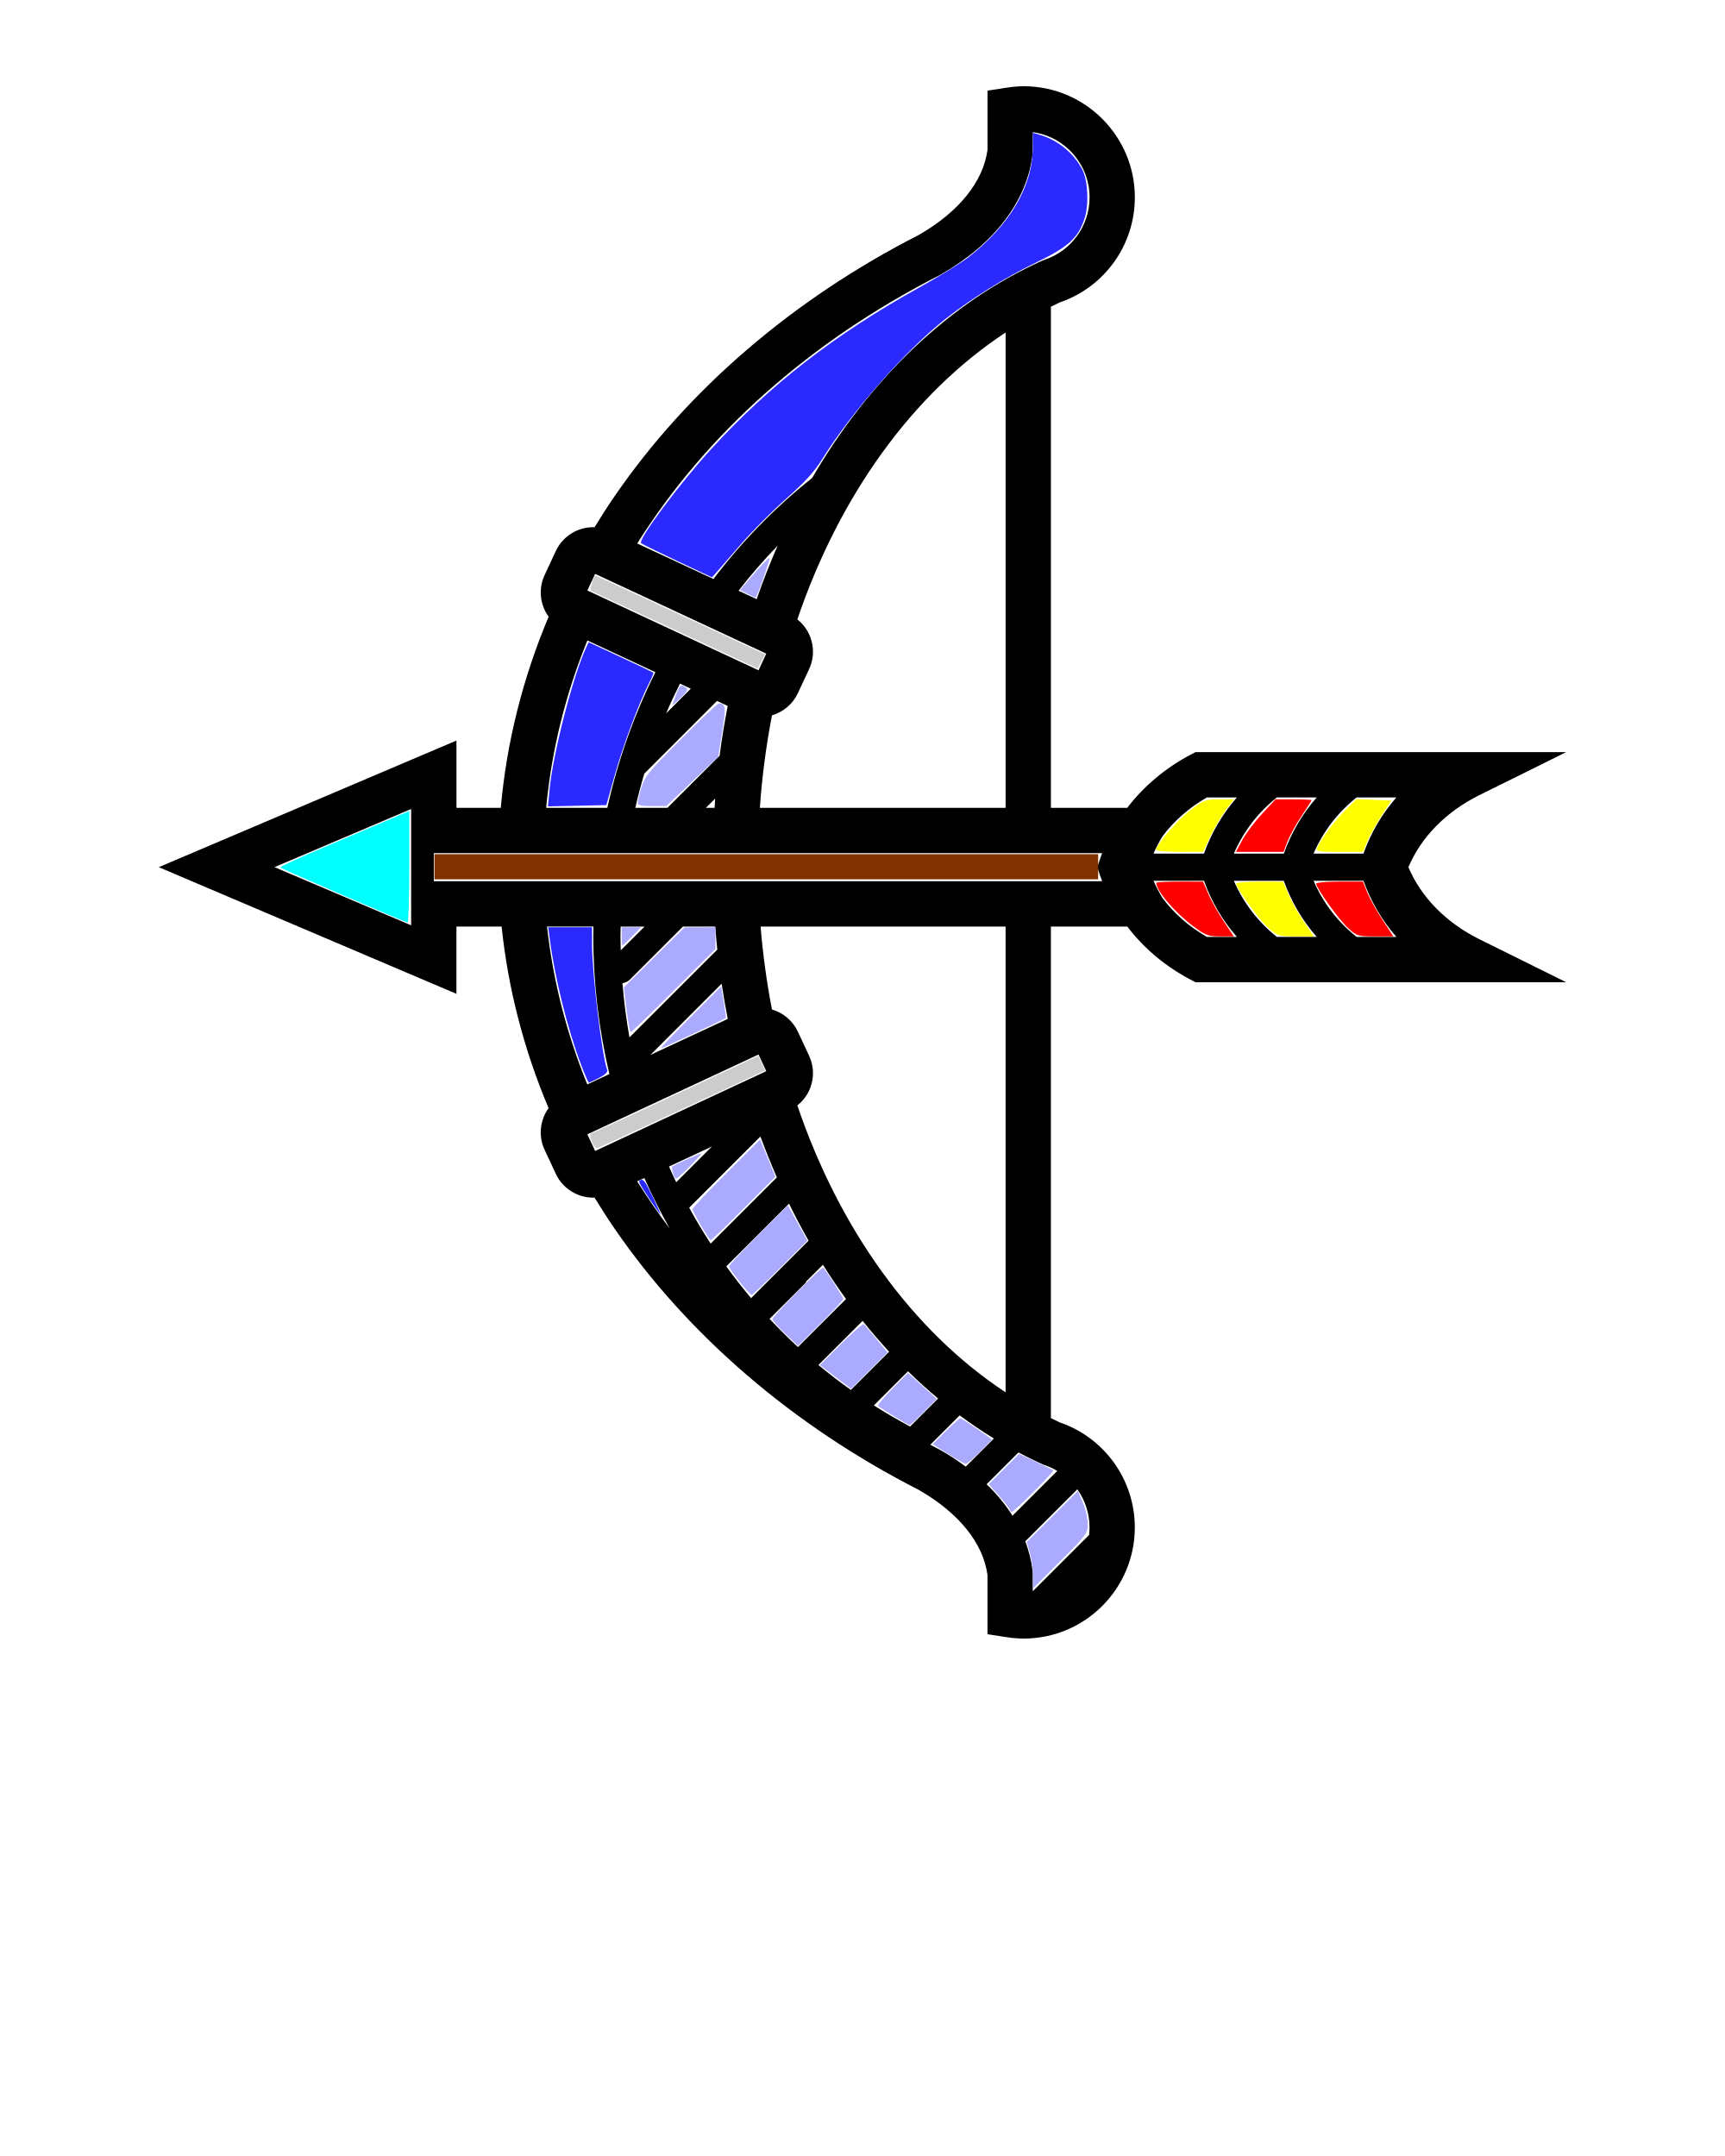
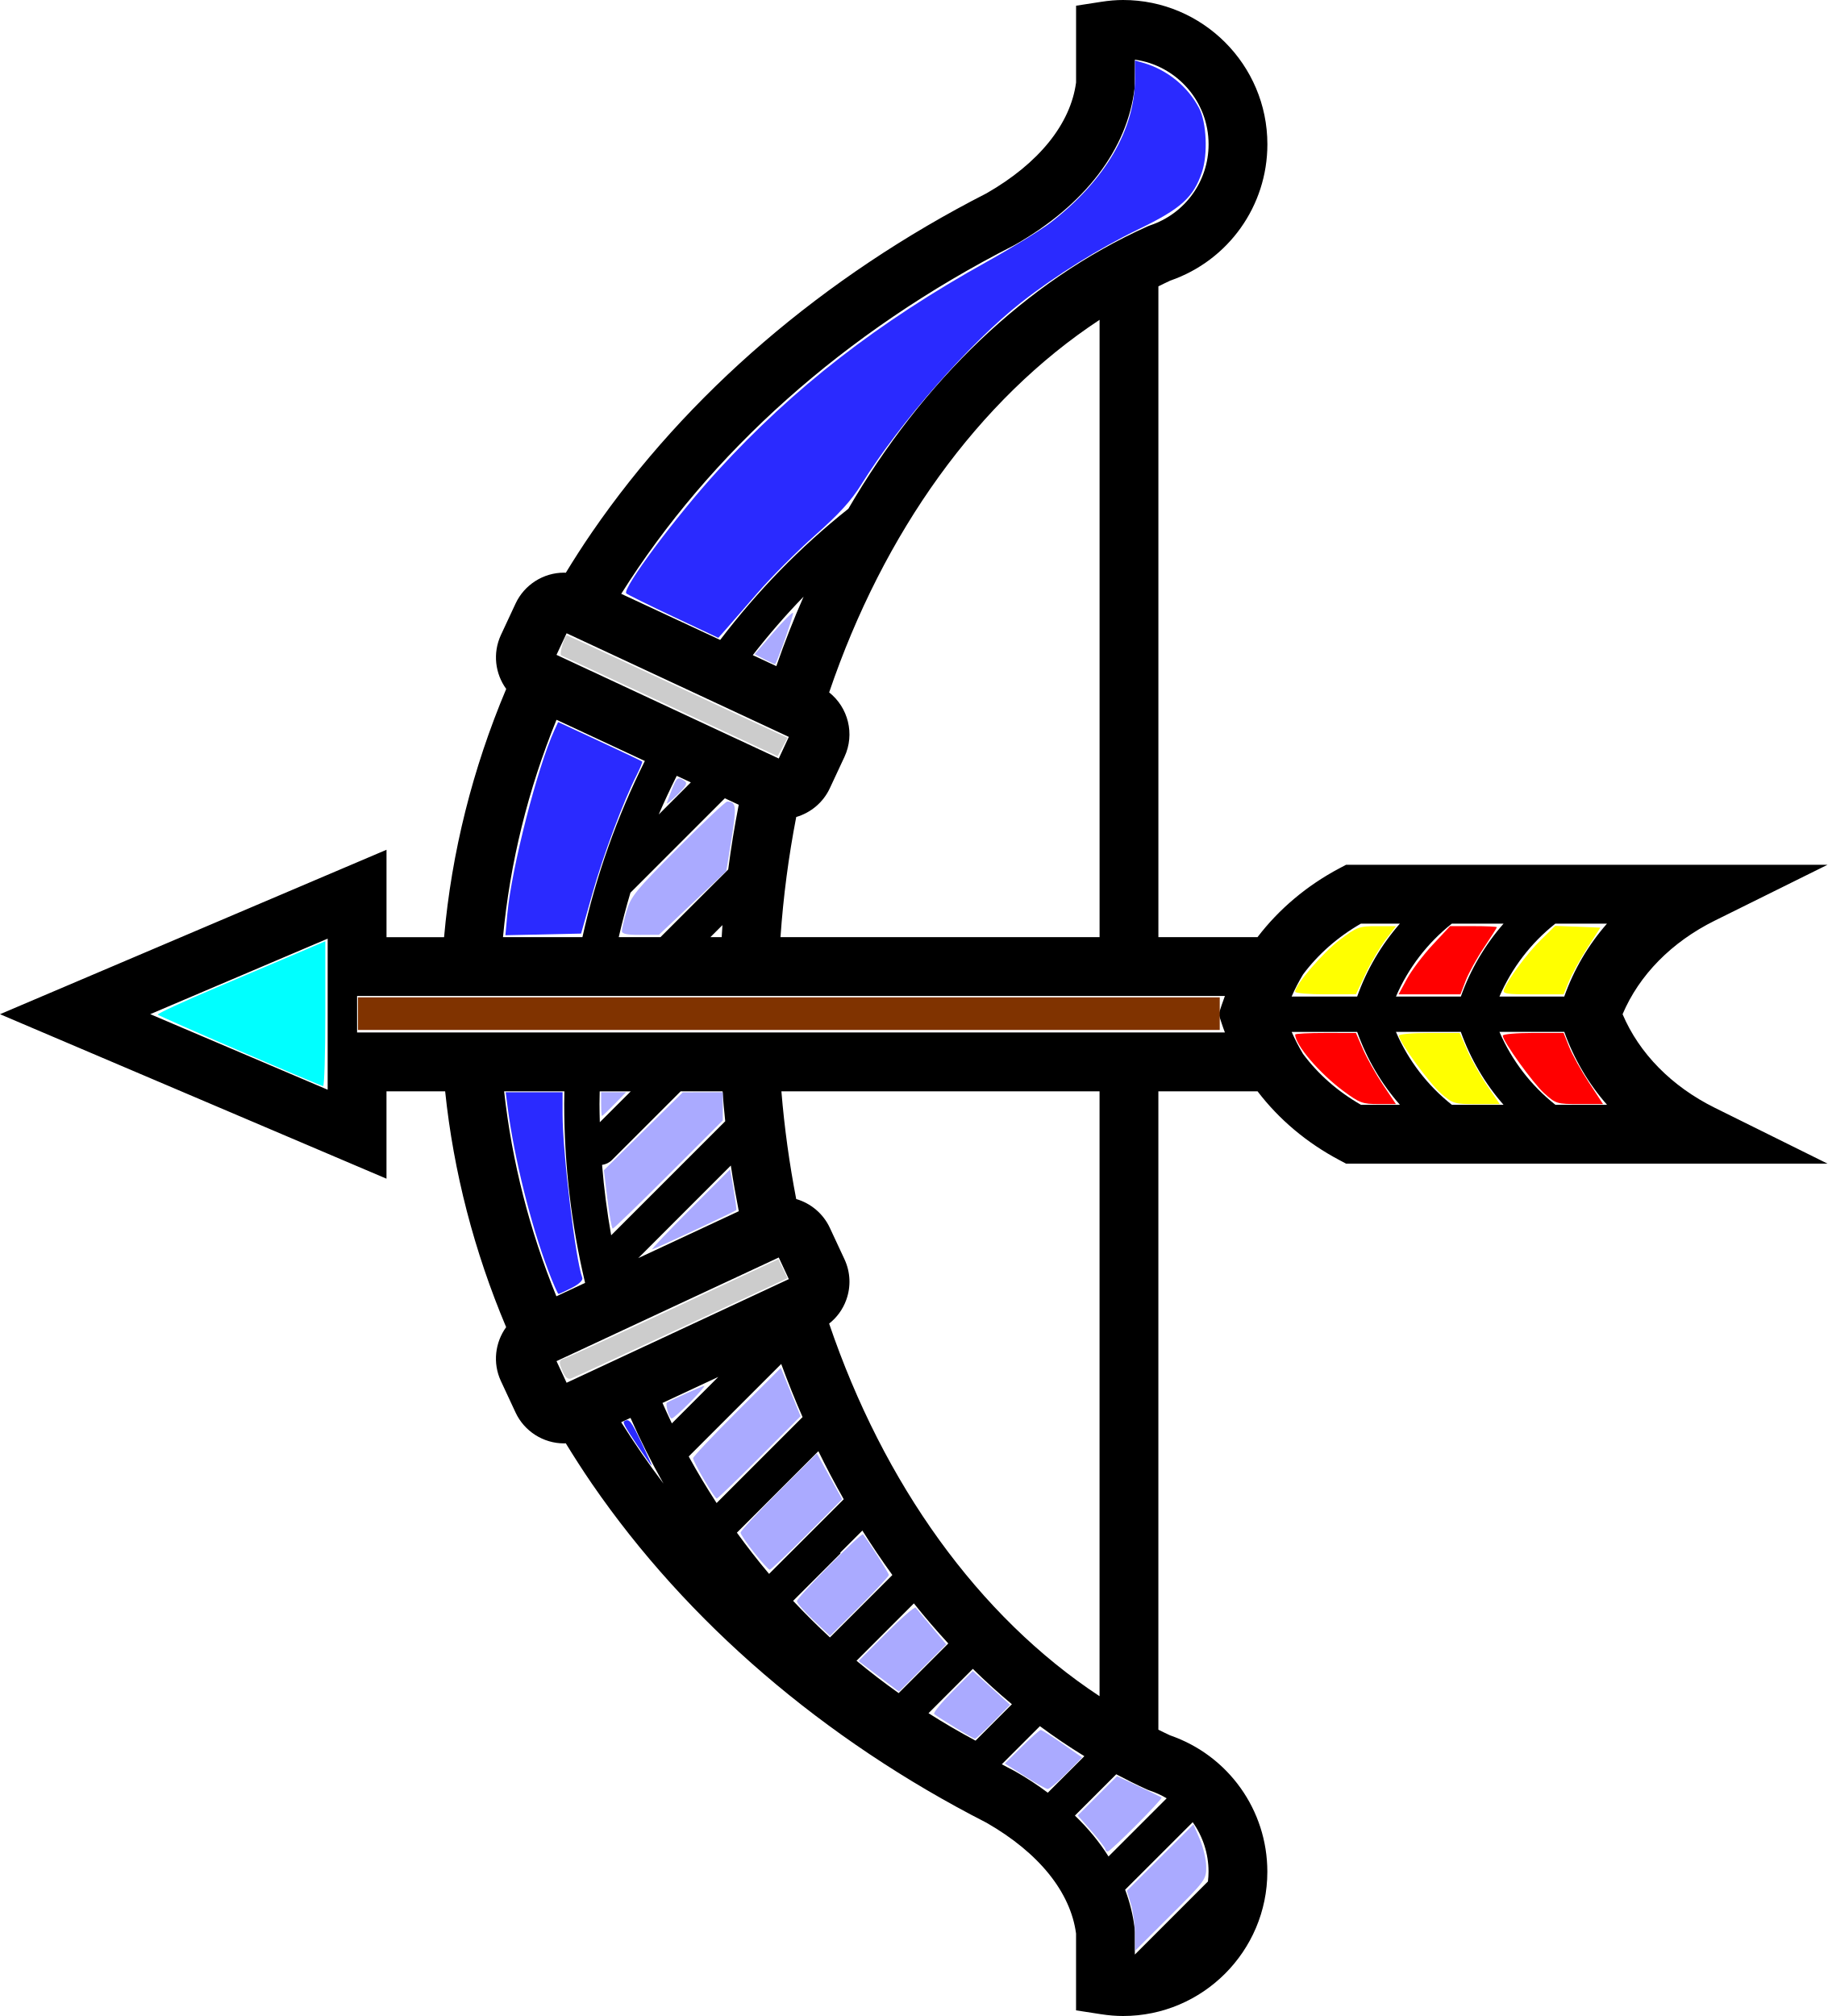
- <svg xmlns="http://www.w3.org/2000/svg" version="1.1" x="0px" y="0px" viewBox="0 0 100 125" enable-background="new 0 0 100 100" xml:space="preserve" id="svg8">
+ <svg xmlns="http://www.w3.org/2000/svg" version="1.1" x="0px" y="0px" viewBox="0 0 81.589 90" enable-background="new 0 0 100 100" xml:space="preserve" id="svg8" width="81.589" height="90">
  <defs id="defs12" />
-   <path fill="#000000" d="M81.646,50.277c0.742-1.75,2.188-3.224,4.121-4.18l5.026-2.49H69.3l-0.288,0.152  c-1.469,0.777-2.711,1.83-3.664,3.077h-4.426V17.783c0.176-0.085,0.35-0.174,0.528-0.255c2.598-0.897,4.338-3.334,4.338-6.086  C65.788,7.89,62.898,5,59.346,5c-0.308,0-0.63,0.027-0.988,0.083l-1.111,0.172v3.427c-0.247,1.855-1.662,3.609-3.995,4.946  c-7.278,3.717-13.372,8.953-17.625,15.144c-0.406,0.591-0.791,1.191-1.161,1.797c-0.026,0-0.053-0.004-0.08-0.004  c-0.923,0-1.771,0.541-2.162,1.377l-0.654,1.403c-0.378,0.813-0.258,1.732,0.235,2.411c-1.501,3.563-2.438,7.291-2.774,11.082h-2.57  v-3.902L9.205,50.277L26.46,57.62v-3.901h2.619c0.375,3.6,1.294,7.141,2.723,10.529c-0.491,0.68-0.611,1.598-0.233,2.408  l0.654,1.404c0.39,0.836,1.239,1.377,2.163,1.377c0.026,0,0.052-0.004,0.078-0.004c0.371,0.604,0.756,1.205,1.162,1.797  c4.253,6.189,10.347,11.426,17.625,15.144c2.333,1.338,3.748,3.091,3.995,4.946v3.428l1.113,0.172c0.354,0.055,0.68,0.08,0.986,0.08  c3.553,0,6.441-2.891,6.441-6.441c0-2.752-1.74-5.188-4.338-6.086c-0.18-0.082-0.354-0.17-0.527-0.254v-28.5h4.428  c0.95,1.247,2.192,2.299,3.664,3.076l0.286,0.152h21.495l-5.027-2.49C83.836,53.501,82.389,52.027,81.646,50.277z M54.473,15.953  l0.053-0.029c3.121-1.781,5.018-4.27,5.336-7.009l0.011-1.252c1.854,0.257,3.29,1.854,3.29,3.78c0,1.643-1.049,3.097-2.609,3.617  l-0.121,0.048c-5.443,2.447-10.034,6.909-13.353,12.605c-2.158,1.713-4.071,3.687-5.722,5.855L36.94,31.51  C40.889,25.224,46.865,19.832,54.473,15.953z M46.252,40.191l0.655-1.403c0.475-1.021,0.163-2.208-0.684-2.877  c2.424-7.138,6.655-13.066,12.073-16.633v27.559H44.05c0.127-1.827,0.365-3.619,0.703-5.364  C45.404,41.283,45.958,40.822,46.252,40.191z M43.865,34.738l-1.052-0.49c0.708-0.91,1.463-1.783,2.269-2.612  C44.638,32.642,44.233,33.679,43.865,34.738z M34.501,33.271l9.922,4.626l-0.45,0.965l-9.923-4.627L34.501,33.271z M38.692,46.837  h-1.863c0.154-0.668,0.327-1.33,0.522-1.984l4.215-4.215l0.62,0.289c-0.185,0.951-0.343,1.913-0.47,2.888L38.692,46.837z   M41.459,46.299c-0.014,0.179-0.022,0.358-0.034,0.538h-0.504L41.459,46.299z M38.615,41.361c0.25-0.584,0.52-1.159,0.803-1.726  l0.629,0.293L38.615,41.361z M34.05,37.133l3.944,1.839c-1.238,2.483-2.18,5.123-2.786,7.865h-3.547  C31.975,43.489,32.787,40.235,34.05,37.133z M23.834,53.648l-7.921-3.373l7.921-3.371V53.648z M35.327,62.271l-1.282,0.599  c-1.194-2.931-1.984-5.999-2.333-9.151h2.69c-0.003,0.188-0.008,0.377-0.008,0.565C34.395,57.02,34.718,59.695,35.327,62.271z   M35.984,55.1c-0.007-0.271-0.014-0.543-0.014-0.814c0-0.188,0.005-0.379,0.009-0.564h1.386L35.984,55.1z M39.594,53.719h1.869  c0.034,0.447,0.073,0.893,0.12,1.336l-5.092,5.092c-0.184-1.035-0.32-2.082-0.406-3.143c0.162-0.023,0.318-0.095,0.442-0.22  L39.594,53.719z M41.833,57.033c0.103,0.688,0.225,1.365,0.356,2.039L37.7,61.166L41.833,57.033z M44.091,53.719h14.204v27.004  c-5.418-3.566-9.647-9.496-12.073-16.634c0.345-0.271,0.609-0.631,0.763-1.054c0.218-0.598,0.189-1.246-0.08-1.823l-0.654-1.403  c-0.294-0.629-0.848-1.092-1.499-1.281C44.449,56.959,44.225,55.354,44.091,53.719z M34.501,66.73l-0.45-0.965l9.922-4.627  l0.45,0.965L34.501,66.73z M36.938,68.492l0.416-0.193c0.445,1.004,0.935,1.982,1.474,2.934  C38.153,70.34,37.524,69.425,36.938,68.492z M38.782,67.632l2.492-1.163L39.2,68.544C39.056,68.243,38.917,67.938,38.782,67.632z   M39.953,70.02l4.13-4.129c0.296,0.805,0.614,1.596,0.953,2.371L41.198,72.1C40.758,71.423,40.341,70.73,39.953,70.02z   M42.104,73.422l3.638-3.637c0.358,0.732,0.735,1.447,1.132,2.146l-3.333,3.332C43.039,74.668,42.561,74.053,42.104,73.422z   M44.614,76.466l2.11-2.11v-0.047l0.982-0.981c0.428,0.683,0.875,1.344,1.339,1.985L46.258,78.1  C45.689,77.574,45.142,77.029,44.614,76.466z M47.445,79.141l2.561-2.561c0.494,0.62,1.008,1.215,1.536,1.789l-2.216,2.216  C48.68,80.126,48.051,79.645,47.445,79.141z M52.759,82.707l-0.006-0.003c-0.718-0.382-1.415-0.791-2.094-1.222l1.979-1.979  c0.563,0.554,1.146,1.08,1.744,1.579L52.759,82.707z M54.525,84.077l-0.053-0.029c-0.185-0.093-0.361-0.19-0.541-0.286l1.701-1.701  c0.646,0.479,1.309,0.926,1.985,1.34l-1.632,1.631C55.535,84.695,55.049,84.375,54.525,84.077z M62.454,86.348  c0.448,0.629,0.707,1.396,0.707,2.211c0,0.146-0.011,0.291-0.027,0.435l-3.263,3.263v-1.02l-0.01-0.15  c-0.068-0.587-0.213-1.163-0.424-1.725L62.454,86.348z M61.292,85.281l-2.597,2.597c-0.404-0.642-0.905-1.252-1.5-1.825l1.845-1.844  c0.458,0.241,0.919,0.473,1.39,0.686l0.123,0.047C60.814,85.029,61.061,85.145,61.292,85.281z M25.147,51.091v-1.628h38.744  c-0.05,0.134-0.099,0.269-0.144,0.406l-0.134,0.408l0.134,0.409c0.044,0.137,0.094,0.271,0.144,0.405H25.147z M74.023,46.234h2.309  c-0.827,0.945-1.477,2.045-1.907,3.255h-0.479h-2.418C72.082,48.205,72.939,47.092,74.023,46.234z M67.378,48.505  c0.672-0.902,1.548-1.676,2.585-2.271h1.74c-0.827,0.945-1.477,2.045-1.907,3.255h-0.438H66.87  C67.018,49.148,67.189,48.821,67.378,48.505z M69.964,54.32c-1.038-0.594-1.914-1.368-2.585-2.271  c-0.188-0.314-0.359-0.645-0.507-0.982h2.487h0.438c0.432,1.209,1.08,2.311,1.907,3.254H69.964z M74.023,54.32  c-1.084-0.857-1.941-1.971-2.496-3.254h2.418h0.479c0.432,1.209,1.08,2.311,1.907,3.254H74.023z M78.645,54.32  c-1.084-0.857-1.941-1.969-2.496-3.254h2.895c0.432,1.209,1.08,2.311,1.907,3.254H78.645z M79.042,49.489h-2.894  c0.555-1.285,1.412-2.397,2.496-3.255h2.305C80.121,47.179,79.471,48.279,79.042,49.489z" id="path2" />
-   <path style="fill:#ff0000;fill-opacity:1;stroke:none;stroke-width:0.132;stroke-opacity:1" d="m 69.195,53.717 c -1.074,-0.794 -2.166,-2.07 -2.166,-2.532 0,-0.04 0.611,-0.072 1.357,-0.071 l 1.357,0.002 0.314,0.725 c 0.173,0.399 0.574,1.113 0.892,1.587 l 0.578,0.861 h -0.778 c -0.71,0 -0.846,-0.05 -1.554,-0.573 z" id="path812" />
-   <path style="fill:#ff0000;fill-opacity:1;stroke:none;stroke-width:0.132;stroke-opacity:1" d="m 72.019,48.701 c 0.205,-0.379 0.722,-1.065 1.149,-1.523 l 0.777,-0.833 h 1.044 c 0.574,0 1.044,0.022 1.044,0.049 0,0.027 -0.261,0.438 -0.58,0.913 -0.319,0.475 -0.684,1.139 -0.812,1.474 l -0.233,0.61 h -1.381 -1.381 z" id="path814" />
-   <path style="fill:#ff0000;fill-opacity:1;stroke:none;stroke-width:0.132;stroke-opacity:1" d="M 78.15,53.81 C 77.638,53.347 76.298,51.483 76.298,51.234 c 0,-0.067 0.611,-0.121 1.357,-0.121 l 1.357,4.97e-4 0.251,0.628 c 0.138,0.346 0.534,1.06 0.881,1.588 l 0.63,0.96 h -1.046 c -1.016,0 -1.061,-0.014 -1.578,-0.481 z" id="path816" />
-   <path style="fill:#ffff00;fill-opacity:1;stroke:none;stroke-width:0.132;stroke-opacity:1" d="m 73.547,53.822 c -0.514,-0.44 -1.884,-2.322 -1.884,-2.588 0,-0.067 0.611,-0.12 1.357,-0.119 l 1.357,0.002 0.328,0.759 c 0.18,0.418 0.582,1.132 0.893,1.587 l 0.565,0.828 h -1.035 c -0.993,0 -1.057,-0.019 -1.582,-0.468 z" id="path818" />
-   <path style="fill:#ffff00;fill-opacity:1;stroke:none;stroke-width:0.132;stroke-opacity:1" d="m 67.029,49.273 c 0,-0.305 1.241,-1.75 1.98,-2.306 0.784,-0.589 0.87,-0.621 1.673,-0.621 h 0.847 l -0.465,0.609 c -0.256,0.335 -0.658,1.019 -0.893,1.52 l -0.428,0.911 -1.357,0.003 c -0.746,0.001 -1.357,-0.05 -1.357,-0.115 z" id="path820" />
-   <path style="fill:#ffff00;fill-opacity:1;stroke:none;stroke-width:0.132;stroke-opacity:1" d="m 76.35,49.182 c 0.179,-0.466 1.031,-1.616 1.64,-2.213 l 0.647,-0.635 1.009,0.039 1.009,0.039 -0.578,0.897 c -0.318,0.494 -0.687,1.164 -0.821,1.489 l -0.243,0.592 -1.371,4.97e-4 c -1.195,4.32e-4 -1.361,-0.026 -1.291,-0.209 z" id="path822" />
-   <path style="fill:#00ffff;fill-opacity:1;stroke:none;stroke-width:0.132;stroke-opacity:1" d="m 19.925,51.923 c -1.983,-0.855 -3.637,-1.587 -3.677,-1.626 -0.039,-0.039 1.136,-0.582 2.612,-1.206 1.476,-0.624 3.175,-1.346 3.776,-1.604 l 1.092,-0.469 v 3.239 c 0,1.782 -0.045,3.235 -0.099,3.23 -0.055,-0.005 -1.722,-0.708 -3.704,-1.564 z" id="path824" />
-   <path style="fill:#803300;fill-opacity:1;stroke:none;stroke-width:0.132;stroke-opacity:1" d="m 25.185,50.252 v -0.728 h 19.238 19.238 v 0.728 0.728 H 44.423 25.185 Z" id="path826" />
-   <path style="fill:#cccccc;fill-opacity:1;stroke:none;stroke-width:0.132;stroke-opacity:1" d="m 39.155,36.537 c -2.622,-1.225 -4.823,-2.249 -4.892,-2.276 -0.104,-0.041 0.142,-0.893 0.258,-0.893 0.019,0 1.963,0.902 4.321,2.003 2.357,1.102 4.564,2.13 4.904,2.284 l 0.618,0.281 -0.221,0.413 -0.221,0.413 z" id="path828" />
-   <path style="fill:#cccccc;fill-opacity:1;stroke:none;stroke-width:0.132;stroke-opacity:1" d="m 34.346,66.273 c -0.209,-0.458 -0.198,-0.552 0.076,-0.632 0.127,-0.037 2.325,-1.049 4.884,-2.247 l 4.652,-2.179 0.202,0.423 0.202,0.423 -4.722,2.199 c -2.597,1.21 -4.815,2.234 -4.93,2.277 -0.139,0.052 -0.26,-0.035 -0.364,-0.264 z" id="path830" />
-   <path style="fill:#2a2aff;fill-opacity:1;stroke:none;stroke-width:0.132;stroke-opacity:1" d="m 39.264,32.528 c -1.105,-0.521 -2.05,-0.988 -2.099,-1.037 -0.196,-0.2 2.216,-3.436 4.078,-5.471 3.407,-3.723 7.137,-6.619 12.03,-9.34 1.151,-0.64 2.438,-1.432 2.859,-1.759 2.422,-1.882 3.743,-4.141 3.745,-6.403 l 7.39e-4,-0.818 0.368,0.106 c 1.069,0.307 1.995,1.059 2.497,2.028 0.33,0.637 0.392,2.044 0.127,2.843 -0.376,1.132 -0.941,1.643 -2.821,2.55 -1.779,0.859 -3.705,2.059 -5.254,3.275 -2.286,1.795 -5.406,5.346 -7.129,8.115 -0.46,0.739 -0.993,1.325 -2.08,2.286 -0.804,0.711 -1.962,1.872 -2.574,2.581 -0.612,0.709 -1.253,1.447 -1.425,1.64 l -0.312,0.351 z" id="path832" />
-   <path style="fill:#2a2aff;fill-opacity:1;stroke:none;stroke-width:0.132;stroke-opacity:1" d="m 31.857,45.787 c 0.189,-2.042 1.35,-6.565 2.105,-8.201 l 0.162,-0.351 1.854,0.861 c 1.02,0.473 1.873,0.879 1.896,0.901 0.023,0.022 -0.088,0.295 -0.246,0.607 -0.589,1.155 -1.484,3.551 -1.975,5.286 l -0.505,1.788 -1.69,0.037 -1.69,0.037 z" id="path834" />
-   <path style="fill:#2a2aff;fill-opacity:1;stroke:none;stroke-width:0.132;stroke-opacity:1" d="M 33.686,61.731 C 32.913,59.707 32.169,56.724 31.872,54.456 l -0.091,-0.695 h 1.27 1.27 l 1.11e-4,0.96 c 1.98e-4,1.728 0.579,6.533 0.881,7.322 0.041,0.108 -0.14,0.281 -0.468,0.449 -0.294,0.15 -0.562,0.273 -0.595,0.273 -0.033,0 -0.238,-0.465 -0.455,-1.034 z" id="path836" />
-   <path style="fill:#2a2aff;fill-opacity:1;stroke:none;stroke-width:0.066;stroke-opacity:1" d="m 37.627,69.478 c -0.507,-0.757 -0.629,-0.98 -0.557,-1.026 0.218,-0.138 0.299,-0.04 0.771,0.945 0.264,0.551 0.47,1.012 0.457,1.025 -0.013,0.013 -0.315,-0.412 -0.672,-0.944 z" id="path838" />
-   <path style="fill:#aaaaff;fill-opacity:1;stroke:none;stroke-width:0.132;stroke-opacity:1" d="m 59.878,91.352 c 0,-0.406 -0.082,-1.01 -0.181,-1.341 l -0.181,-0.603 1.485,-1.481 1.485,-1.481 0.286,0.664 c 0.157,0.365 0.286,0.922 0.286,1.237 0,0.556 -0.047,0.621 -1.589,2.158 l -1.589,1.585 z" id="path840" />
-   <path style="fill:#aaaaff;fill-opacity:1;stroke:none;stroke-width:0.132;stroke-opacity:1" d="m 58.554,87.557 c 0,-0.056 -0.277,-0.419 -0.616,-0.806 l -0.616,-0.704 0.877,-0.877 0.877,-0.877 0.964,0.455 c 0.53,0.25 0.991,0.473 1.024,0.495 0.078,0.053 -2.275,2.416 -2.407,2.416 -0.056,0 -0.102,-0.046 -0.102,-0.102 z" id="path842" />
-   <path style="fill:#aaaaff;fill-opacity:1;stroke:none;stroke-width:0.132;stroke-opacity:1" d="m 54.953,84.292 -0.887,-0.562 0.758,-0.75 c 0.417,-0.413 0.798,-0.75 0.847,-0.75 0.049,0 0.484,0.276 0.967,0.614 l 0.878,0.614 -0.702,0.71 c -0.386,0.391 -0.763,0.705 -0.839,0.698 -0.075,-0.007 -0.536,-0.265 -1.023,-0.574 z" id="path844" />
-   <path style="fill:#aaaaff;fill-opacity:1;stroke:none;stroke-width:0.132;stroke-opacity:1" d="m 51.831,82.112 c -0.457,-0.278 -0.871,-0.546 -0.92,-0.595 -0.049,-0.049 0.319,-0.5 0.818,-1.003 l 0.907,-0.914 0.831,0.753 0.831,0.753 -0.749,0.761 c -0.412,0.419 -0.78,0.759 -0.819,0.757 -0.039,-0.003 -0.444,-0.232 -0.901,-0.511 z" id="path846" />
-   <path style="fill:#aaaaff;fill-opacity:1;stroke:none;stroke-width:0.132;stroke-opacity:1" d="m 48.436,79.836 -0.902,-0.683 1.235,-1.24 c 0.679,-0.682 1.271,-1.196 1.315,-1.143 0.044,0.054 0.37,0.444 0.723,0.867 l 0.643,0.77 -1.056,1.056 -1.056,1.056 z" id="path848" />
-   <path style="fill:#aaaaff;fill-opacity:1;stroke:none;stroke-width:0.132;stroke-opacity:1" d="m 45.523,77.33 c -0.407,-0.385 -0.74,-0.767 -0.74,-0.849 0,-0.167 2.878,-3.078 2.951,-2.984 0.279,0.36 1.154,1.736 1.154,1.815 0,0.057 -0.591,0.692 -1.312,1.411 L 46.263,78.03 Z" id="path850" />
-   <path style="fill:#aaaaff;fill-opacity:1;stroke:none;stroke-width:0.132;stroke-opacity:1" d="m 42.875,74.318 c -0.333,-0.419 -0.606,-0.822 -0.607,-0.896 -5.41e-4,-0.074 0.766,-0.9 1.703,-1.835 l 1.704,-1.701 0.564,1.021 0.564,1.021 -1.571,1.575 c -0.864,0.866 -1.612,1.575 -1.661,1.575 -0.05,0 -0.363,-0.343 -0.696,-0.761 z" id="path852" />
-   <path style="fill:#aaaaff;fill-opacity:1;stroke:none;stroke-width:0.132;stroke-opacity:1" d="m 40.639,71.062 c -0.27,-0.462 -0.491,-0.894 -0.491,-0.962 0,-0.067 0.881,-1.002 1.959,-2.078 l 1.959,-1.955 0.441,1.078 0.441,1.078 -1.835,1.839 c -1.009,1.011 -1.868,1.839 -1.909,1.839 -0.04,0 -0.295,-0.378 -0.565,-0.839 z" id="path854" />
-   <path style="fill:#aaaaff;fill-opacity:1;stroke:none;stroke-width:0.132;stroke-opacity:1" d="m 39.009,67.989 c -0.047,-0.185 -0.063,-0.35 -0.036,-0.366 0.237,-0.139 1.598,-0.753 1.67,-0.753 0.051,0 -0.232,0.328 -0.627,0.728 -0.396,0.401 -0.765,0.728 -0.821,0.728 -0.056,0 -0.139,-0.152 -0.186,-0.337 z" id="path856" />
-   <path style="fill:#aaaaff;fill-opacity:1;stroke:none;stroke-width:0.132;stroke-opacity:1" d="m 40.018,58.989 1.786,-1.79 0.151,0.896 c 0.083,0.493 0.14,0.909 0.126,0.924 -0.055,0.063 -3.683,1.759 -3.763,1.759 -0.047,0 0.718,-0.806 1.7,-1.79 z" id="path858" />
-   <path style="fill:#aaaaff;fill-opacity:1;stroke:none;stroke-width:0.132;stroke-opacity:1" d="m 36.324,58.547 -0.158,-1.305 1.76,-1.738 1.76,-1.738 0.894,-0.003 0.894,-0.003 v 0.63 0.63 l -2.418,2.415 c -1.33,1.328 -2.453,2.415 -2.495,2.415 -0.043,0 -0.149,-0.587 -0.236,-1.305 z" id="path860" />
-   <path style="fill:#aaaaff;fill-opacity:1;stroke:none;stroke-width:0.132;stroke-opacity:1" d="m 36.97,46.568 c 0,-0.096 0.094,-0.498 0.209,-0.894 0.19,-0.653 0.4,-0.911 2.283,-2.805 1.141,-1.147 2.134,-2.085 2.208,-2.084 0.404,0.006 0.428,0.21 0.196,1.649 l -0.234,1.452 -1.503,1.422 -1.503,1.422 -0.828,0.005 c -0.599,0.004 -0.828,-0.043 -0.828,-0.169 z" id="path862" />
-   <path style="fill:#aaaaff;fill-opacity:1;stroke:none;stroke-width:0.132;stroke-opacity:1" d="m 38.975,40.85 c 0.442,-1.202 0.445,-1.206 0.776,-0.995 0.164,0.105 0.111,0.213 -0.313,0.627 -0.281,0.275 -0.49,0.441 -0.463,0.368 z" id="path864" />
-   <path style="fill:#aaaaff;fill-opacity:1;stroke:none;stroke-width:0.132;stroke-opacity:1" d="m 43.344,34.438 -0.446,-0.231 0.824,-0.957 c 0.453,-0.526 0.853,-0.927 0.889,-0.891 0.05,0.05 -0.695,2.177 -0.801,2.29 -0.011,0.012 -0.221,-0.083 -0.466,-0.21 z" id="path866" />
-   <path style="fill:#aaaaff;fill-opacity:1;stroke:none;stroke-width:0.132;stroke-opacity:1" d="m 36.043,54.29 v -0.53 h 0.557 0.557 l -0.517,0.53 c -0.284,0.291 -0.535,0.53 -0.557,0.53 -0.022,0 -0.039,-0.238 -0.039,-0.53 z" id="path868" />
+   <path d="m 72.441,45.277 c 0.742,-1.75 2.188,-3.224 4.121,-4.18 l 5.026,-2.49 H 60.095 l -0.288,0.152 c -1.469,0.777 -2.711,1.83 -3.664,3.077 H 51.717 V 12.783 c 0.176,-0.085 0.35,-0.174 0.528,-0.255 2.598,-0.897 4.338,-3.334 4.338,-6.086 C 56.583,2.89 53.693,0 50.141,0 49.833,0 49.511,0.027 49.153,0.083 l -1.111,0.172 v 3.427 c -0.247,1.855 -1.662,3.609 -3.995,4.946 -7.278,3.717 -13.372,8.953 -17.625,15.144 -0.406,0.591 -0.791,1.191 -1.161,1.797 -0.026,0 -0.053,-0.004 -0.08,-0.004 -0.923,0 -1.771,0.541 -2.162,1.377 l -0.654,1.403 c -0.378,0.813 -0.258,1.732 0.235,2.411 -1.501,3.563 -2.438,7.291 -2.774,11.082 h -2.57 V 37.936 L 0,45.277 17.255,52.62 v -3.901 h 2.619 c 0.375,3.6 1.294,7.141 2.723,10.529 -0.491,0.68 -0.611,1.598 -0.233,2.408 l 0.654,1.404 c 0.39,0.836 1.239,1.377 2.163,1.377 0.026,0 0.052,-0.004 0.078,-0.004 0.371,0.604 0.756,1.205 1.162,1.797 4.253,6.189 10.347,11.426 17.625,15.144 2.333,1.338 3.748,3.091 3.995,4.946 v 3.428 l 1.113,0.172 c 0.354,0.055 0.68,0.08 0.986,0.08 3.553,0 6.441,-2.891 6.441,-6.441 0,-2.752 -1.74,-5.188 -4.338,-6.086 -0.18,-0.082 -0.354,-0.17 -0.527,-0.254 v -28.5 h 4.428 c 0.95,1.247 2.192,2.299 3.664,3.076 l 0.286,0.152 h 21.495 l -5.027,-2.49 c -1.931,-0.956 -3.378,-2.43 -4.121,-4.18 z M 45.268,10.953 45.321,10.924 c 3.121,-1.781 5.018,-4.27 5.336,-7.009 l 0.011,-1.252 c 1.854,0.257 3.29,1.854 3.29,3.78 0,1.643 -1.049,3.097 -2.609,3.617 l -0.121,0.048 c -5.443,2.447 -10.034,6.909 -13.353,12.605 -2.158,1.713 -4.071,3.687 -5.722,5.855 L 27.735,26.51 C 31.684,20.224 37.66,14.832 45.268,10.953 Z m -8.221,24.238 0.655,-1.403 c 0.475,-1.021 0.163,-2.208 -0.684,-2.877 2.424,-7.138 6.655,-13.066 12.073,-16.633 V 41.837 H 34.845 c 0.127,-1.827 0.365,-3.619 0.703,-5.364 0.651,-0.19 1.205,-0.651 1.499,-1.282 z m -2.387,-5.453 -1.052,-0.49 c 0.708,-0.91 1.463,-1.783 2.269,-2.612 -0.444,1.006 -0.849,2.043 -1.217,3.102 z m -9.364,-1.467 9.922,4.626 -0.45,0.965 -9.923,-4.627 z m 4.191,13.566 h -1.863 c 0.154,-0.668 0.327,-1.33 0.522,-1.984 l 4.215,-4.215 0.62,0.289 c -0.185,0.951 -0.343,1.913 -0.47,2.888 z m 2.767,-0.538 c -0.014,0.179 -0.022,0.358 -0.034,0.538 H 31.716 Z M 29.41,36.361 c 0.25,-0.584 0.52,-1.159 0.803,-1.726 l 0.629,0.293 z m -4.565,-4.228 3.944,1.839 c -1.238,2.483 -2.18,5.123 -2.786,7.865 h -3.547 c 0.314,-3.348 1.126,-6.602 2.389,-9.704 z M 14.629,48.648 6.708,45.275 14.629,41.904 Z m 11.493,8.623 -1.282,0.599 c -1.194,-2.931 -1.984,-5.999 -2.333,-9.151 h 2.69 c -0.003,0.188 -0.008,0.377 -0.008,0.565 0.001,2.736 0.324,5.411 0.933,7.987 z M 26.779,50.1 c -0.007,-0.271 -0.014,-0.543 -0.014,-0.814 0,-0.188 0.005,-0.379 0.009,-0.564 h 1.386 z m 3.61,-1.381 h 1.869 c 0.034,0.447 0.073,0.893 0.12,1.336 l -5.092,5.092 c -0.184,-1.035 -0.32,-2.082 -0.406,-3.143 0.162,-0.023 0.318,-0.095 0.442,-0.22 z m 2.239,3.314 c 0.103,0.688 0.225,1.365 0.356,2.039 l -4.489,2.094 z m 2.258,-3.314 H 49.09 v 27.004 c -5.418,-3.566 -9.647,-9.496 -12.073,-16.634 0.345,-0.271 0.609,-0.631 0.763,-1.054 0.218,-0.598 0.189,-1.246 -0.08,-1.823 L 37.046,54.809 C 36.752,54.18 36.198,53.717 35.547,53.528 35.244,51.959 35.02,50.354 34.886,48.719 Z m -9.59,13.011 -0.45,-0.965 9.922,-4.627 0.45,0.965 z m 2.437,1.762 0.416,-0.193 c 0.445,1.004 0.935,1.982 1.474,2.934 -0.675,-0.893 -1.304,-1.808 -1.89,-2.741 z m 1.844,-0.86 2.492,-1.163 -2.074,2.075 c -0.144,-0.301 -0.283,-0.606 -0.418,-0.912 z m 1.171,2.388 4.13,-4.129 c 0.296,0.805 0.614,1.596 0.953,2.371 L 31.993,67.1 c -0.44,-0.677 -0.857,-1.37 -1.245,-2.08 z m 2.151,3.402 3.638,-3.637 c 0.358,0.732 0.735,1.447 1.132,2.146 l -3.333,3.332 c -0.502,-0.595 -0.98,-1.21 -1.437,-1.841 z m 2.51,3.044 2.11,-2.11 v -0.047 l 0.982,-0.981 c 0.428,0.683 0.875,1.344 1.339,1.985 L 37.053,73.1 c -0.569,-0.526 -1.116,-1.071 -1.644,-1.634 z m 2.831,2.675 2.561,-2.561 c 0.494,0.62 1.008,1.215 1.536,1.789 l -2.216,2.216 c -0.646,-0.459 -1.275,-0.94 -1.881,-1.444 z m 5.314,3.566 -0.006,-0.003 C 42.83,77.322 42.133,76.913 41.454,76.482 l 1.979,-1.979 c 0.563,0.554 1.146,1.08 1.744,1.579 z m 1.766,1.37 -0.053,-0.029 c -0.185,-0.093 -0.361,-0.19 -0.541,-0.286 l 1.701,-1.701 c 0.646,0.479 1.309,0.926 1.985,1.34 l -1.632,1.631 c -0.45,-0.337 -0.936,-0.657 -1.46,-0.955 z m 7.929,2.271 c 0.448,0.629 0.707,1.396 0.707,2.211 0,0.146 -0.011,0.291 -0.027,0.435 l -3.263,3.263 v -1.02 l -0.01,-0.15 C 50.588,85.5 50.443,84.924 50.232,84.362 Z m -1.162,-1.067 -2.597,2.597 c -0.404,-0.642 -0.905,-1.252 -1.5,-1.825 l 1.845,-1.844 c 0.458,0.241 0.919,0.473 1.39,0.686 l 0.123,0.047 c 0.261,0.087 0.508,0.203 0.739,0.339 z M 15.942,46.091 v -1.628 h 38.744 c -0.05,0.134 -0.099,0.269 -0.144,0.406 l -0.134,0.408 0.134,0.409 c 0.044,0.137 0.094,0.271 0.144,0.405 z m 48.876,-4.857 h 2.309 C 66.3,42.179 65.65,43.279 65.22,44.489 h -0.479 -2.418 c 0.554,-1.284 1.411,-2.397 2.495,-3.255 z m -6.645,2.271 c 0.672,-0.902 1.548,-1.676 2.585,-2.271 h 1.74 c -0.827,0.945 -1.477,2.045 -1.907,3.255 h -0.438 -2.488 c 0.148,-0.341 0.319,-0.668 0.508,-0.984 z m 2.586,5.815 c -1.038,-0.594 -1.914,-1.368 -2.585,-2.271 -0.188,-0.314 -0.359,-0.645 -0.507,-0.982 h 2.487 0.438 c 0.432,1.209 1.08,2.311 1.907,3.254 h -1.74 z m 4.059,0 c -1.084,-0.857 -1.941,-1.971 -2.496,-3.254 h 2.418 0.479 c 0.432,1.209 1.08,2.311 1.907,3.254 z m 4.622,0 c -1.084,-0.857 -1.941,-1.969 -2.496,-3.254 h 2.895 c 0.432,1.209 1.08,2.311 1.907,3.254 z m 0.397,-4.831 h -2.894 c 0.555,-1.285 1.412,-2.397 2.496,-3.255 h 2.305 c -0.828,0.945 -1.478,2.045 -1.907,3.255 z" id="path2" style="fill:#000000" />
+   <path style="fill:#ff0000;fill-opacity:1;stroke:none;stroke-width:0.132;stroke-opacity:1" d="m 59.99,48.717 c -1.074,-0.794 -2.166,-2.07 -2.166,-2.532 0,-0.04 0.611,-0.072 1.357,-0.071 l 1.357,0.002 0.314,0.725 c 0.173,0.399 0.574,1.113 0.892,1.587 l 0.578,0.861 h -0.778 c -0.71,0 -0.846,-0.05 -1.554,-0.573 z" id="path812" />
+   <path style="fill:#ff0000;fill-opacity:1;stroke:none;stroke-width:0.132;stroke-opacity:1" d="m 62.814,43.701 c 0.205,-0.379 0.722,-1.065 1.149,-1.523 l 0.777,-0.833 h 1.044 c 0.574,0 1.044,0.022 1.044,0.049 0,0.027 -0.261,0.438 -0.58,0.913 -0.319,0.475 -0.684,1.139 -0.812,1.474 l -0.233,0.61 h -1.381 -1.381 z" id="path814" />
+   <path style="fill:#ff0000;fill-opacity:1;stroke:none;stroke-width:0.132;stroke-opacity:1" d="M 68.945,48.81 C 68.433,48.347 67.093,46.483 67.093,46.234 c 0,-0.067 0.611,-0.121 1.357,-0.121 l 1.357,4.97e-4 0.251,0.628 c 0.138,0.346 0.534,1.06 0.881,1.588 l 0.63,0.96 h -1.046 c -1.016,0 -1.061,-0.014 -1.578,-0.481 z" id="path816" />
+   <path style="fill:#ffff00;fill-opacity:1;stroke:none;stroke-width:0.132;stroke-opacity:1" d="m 64.342,48.822 c -0.514,-0.44 -1.884,-2.322 -1.884,-2.588 0,-0.067 0.611,-0.12 1.357,-0.119 l 1.357,0.002 0.328,0.759 c 0.18,0.418 0.582,1.132 0.893,1.587 l 0.565,0.828 h -1.035 c -0.993,0 -1.057,-0.019 -1.582,-0.468 z" id="path818" />
+   <path style="fill:#ffff00;fill-opacity:1;stroke:none;stroke-width:0.132;stroke-opacity:1" d="m 57.824,44.273 c 0,-0.305 1.241,-1.75 1.98,-2.306 0.784,-0.589 0.87,-0.621 1.673,-0.621 h 0.847 l -0.465,0.609 c -0.256,0.335 -0.658,1.019 -0.893,1.52 l -0.428,0.911 -1.357,0.003 c -0.746,0.001 -1.357,-0.05 -1.357,-0.115 z" id="path820" />
+   <path style="fill:#ffff00;fill-opacity:1;stroke:none;stroke-width:0.132;stroke-opacity:1" d="m 67.145,44.182 c 0.179,-0.466 1.031,-1.616 1.64,-2.213 l 0.647,-0.635 1.009,0.039 1.009,0.039 -0.578,0.897 c -0.318,0.494 -0.687,1.164 -0.821,1.489 l -0.243,0.592 -1.371,4.97e-4 c -1.195,4.32e-4 -1.361,-0.026 -1.291,-0.209 z" id="path822" />
+   <path style="fill:#00ffff;fill-opacity:1;stroke:none;stroke-width:0.132;stroke-opacity:1" d="M 10.72,46.923 C 8.738,46.068 7.083,45.336 7.044,45.297 c -0.039,-0.039 1.136,-0.582 2.612,-1.206 1.476,-0.624 3.175,-1.346 3.776,-1.604 l 1.092,-0.469 v 3.239 c 0,1.782 -0.045,3.235 -0.099,3.23 -0.055,-0.005 -1.722,-0.708 -3.704,-1.564 z" id="path824" />
+   <path style="fill:#803300;fill-opacity:1;stroke:none;stroke-width:0.132;stroke-opacity:1" d="m 15.98,45.252 v -0.728 h 19.238 19.238 v 0.728 0.728 H 35.218 15.98 Z" id="path826" />
+   <path style="fill:#cccccc;fill-opacity:1;stroke:none;stroke-width:0.132;stroke-opacity:1" d="m 29.95,31.537 c -2.622,-1.225 -4.823,-2.249 -4.892,-2.276 -0.104,-0.041 0.142,-0.893 0.258,-0.893 0.019,0 1.963,0.902 4.321,2.003 2.357,1.102 4.564,2.13 4.904,2.284 l 0.618,0.281 -0.221,0.413 -0.221,0.413 z" id="path828" />
+   <path style="fill:#cccccc;fill-opacity:1;stroke:none;stroke-width:0.132;stroke-opacity:1" d="m 25.141,61.273 c -0.209,-0.458 -0.198,-0.552 0.076,-0.632 0.127,-0.037 2.325,-1.049 4.884,-2.247 l 4.652,-2.179 0.202,0.423 0.202,0.423 -4.722,2.199 c -2.597,1.21 -4.815,2.234 -4.93,2.277 -0.139,0.052 -0.26,-0.035 -0.364,-0.264 z" id="path830" />
+   <path style="fill:#2a2aff;fill-opacity:1;stroke:none;stroke-width:0.132;stroke-opacity:1" d="m 30.059,27.528 c -1.105,-0.521 -2.05,-0.988 -2.099,-1.037 -0.196,-0.2 2.216,-3.436 4.078,-5.471 3.407,-3.723 7.137,-6.619 12.03,-9.34 1.151,-0.64 2.438,-1.432 2.859,-1.759 2.422,-1.882 3.743,-4.141 3.745,-6.403 l 7.39e-4,-0.818 0.368,0.106 c 1.069,0.307 1.995,1.059 2.497,2.028 0.33,0.637 0.392,2.044 0.127,2.843 -0.376,1.132 -0.941,1.643 -2.821,2.55 -1.779,0.859 -3.705,2.059 -5.254,3.275 -2.286,1.795 -5.406,5.346 -7.129,8.115 -0.46,0.739 -0.993,1.325 -2.08,2.286 -0.804,0.711 -1.962,1.872 -2.574,2.581 -0.612,0.709 -1.253,1.447 -1.425,1.64 l -0.312,0.351 z" id="path832" />
+   <path style="fill:#2a2aff;fill-opacity:1;stroke:none;stroke-width:0.132;stroke-opacity:1" d="m 22.652,40.787 c 0.189,-2.042 1.35,-6.565 2.105,-8.201 l 0.162,-0.351 1.854,0.861 c 1.02,0.473 1.873,0.879 1.896,0.901 0.023,0.022 -0.088,0.295 -0.246,0.607 -0.589,1.155 -1.484,3.551 -1.975,5.286 l -0.505,1.788 -1.69,0.037 -1.69,0.037 z" id="path834" />
+   <path style="fill:#2a2aff;fill-opacity:1;stroke:none;stroke-width:0.132;stroke-opacity:1" d="M 24.481,56.731 C 23.708,54.707 22.964,51.724 22.667,49.456 l -0.091,-0.695 h 1.27 1.27 l 1.11e-4,0.96 c 1.98e-4,1.728 0.579,6.533 0.881,7.322 0.041,0.108 -0.14,0.281 -0.468,0.449 -0.294,0.15 -0.562,0.273 -0.595,0.273 -0.033,0 -0.238,-0.465 -0.455,-1.034 z" id="path836" />
+   <path style="fill:#2a2aff;fill-opacity:1;stroke:none;stroke-width:0.066;stroke-opacity:1" d="m 28.422,64.478 c -0.507,-0.757 -0.629,-0.98 -0.557,-1.026 0.218,-0.138 0.299,-0.04 0.771,0.945 0.264,0.551 0.47,1.012 0.457,1.025 -0.013,0.013 -0.315,-0.412 -0.672,-0.944 z" id="path838" />
+   <path style="fill:#aaaaff;fill-opacity:1;stroke:none;stroke-width:0.132;stroke-opacity:1" d="m 50.673,86.352 c 0,-0.406 -0.082,-1.01 -0.181,-1.341 l -0.181,-0.603 1.485,-1.481 1.485,-1.481 0.286,0.664 c 0.157,0.365 0.286,0.922 0.286,1.237 0,0.556 -0.047,0.621 -1.589,2.158 l -1.589,1.585 z" id="path840" />
+   <path style="fill:#aaaaff;fill-opacity:1;stroke:none;stroke-width:0.132;stroke-opacity:1" d="m 49.349,82.557 c 0,-0.056 -0.277,-0.419 -0.616,-0.806 l -0.616,-0.704 0.877,-0.877 0.877,-0.877 0.964,0.455 c 0.53,0.25 0.991,0.473 1.024,0.495 0.078,0.053 -2.275,2.416 -2.407,2.416 -0.056,0 -0.102,-0.046 -0.102,-0.102 z" id="path842" />
+   <path style="fill:#aaaaff;fill-opacity:1;stroke:none;stroke-width:0.132;stroke-opacity:1" d="m 45.748,79.292 -0.887,-0.562 0.758,-0.75 c 0.417,-0.413 0.798,-0.75 0.847,-0.75 0.049,0 0.484,0.276 0.967,0.614 l 0.878,0.614 -0.702,0.71 c -0.386,0.391 -0.763,0.705 -0.839,0.698 -0.075,-0.007 -0.536,-0.265 -1.023,-0.574 z" id="path844" />
+   <path style="fill:#aaaaff;fill-opacity:1;stroke:none;stroke-width:0.132;stroke-opacity:1" d="m 42.626,77.112 c -0.457,-0.278 -0.871,-0.546 -0.92,-0.595 -0.049,-0.049 0.319,-0.5 0.818,-1.003 l 0.907,-0.914 0.831,0.753 0.831,0.753 -0.749,0.761 c -0.412,0.419 -0.78,0.759 -0.819,0.757 -0.039,-0.003 -0.444,-0.232 -0.901,-0.511 z" id="path846" />
+   <path style="fill:#aaaaff;fill-opacity:1;stroke:none;stroke-width:0.132;stroke-opacity:1" d="m 39.231,74.836 -0.902,-0.683 1.235,-1.24 c 0.679,-0.682 1.271,-1.196 1.315,-1.143 0.044,0.054 0.37,0.444 0.723,0.867 l 0.643,0.77 -1.056,1.056 -1.056,1.056 z" id="path848" />
+   <path style="fill:#aaaaff;fill-opacity:1;stroke:none;stroke-width:0.132;stroke-opacity:1" d="m 36.318,72.33 c -0.407,-0.385 -0.74,-0.767 -0.74,-0.849 0,-0.167 2.878,-3.078 2.951,-2.984 0.279,0.36 1.154,1.736 1.154,1.815 0,0.057 -0.591,0.692 -1.312,1.411 L 37.058,73.03 Z" id="path850" />
+   <path style="fill:#aaaaff;fill-opacity:1;stroke:none;stroke-width:0.132;stroke-opacity:1" d="m 33.67,69.318 c -0.333,-0.419 -0.606,-0.822 -0.607,-0.896 -5.41e-4,-0.074 0.766,-0.9 1.703,-1.835 l 1.704,-1.701 0.564,1.021 0.564,1.021 -1.571,1.575 c -0.864,0.866 -1.612,1.575 -1.661,1.575 -0.05,0 -0.363,-0.343 -0.696,-0.761 z" id="path852" />
+   <path style="fill:#aaaaff;fill-opacity:1;stroke:none;stroke-width:0.132;stroke-opacity:1" d="m 31.434,66.062 c -0.27,-0.462 -0.491,-0.894 -0.491,-0.962 0,-0.067 0.881,-1.002 1.959,-2.078 l 1.959,-1.955 0.441,1.078 0.441,1.078 -1.835,1.839 c -1.009,1.011 -1.868,1.839 -1.909,1.839 -0.04,0 -0.295,-0.378 -0.565,-0.839 z" id="path854" />
+   <path style="fill:#aaaaff;fill-opacity:1;stroke:none;stroke-width:0.132;stroke-opacity:1" d="m 29.804,62.989 c -0.047,-0.185 -0.063,-0.35 -0.036,-0.366 0.237,-0.139 1.598,-0.753 1.67,-0.753 0.051,0 -0.232,0.328 -0.627,0.728 -0.396,0.401 -0.765,0.728 -0.821,0.728 -0.056,0 -0.139,-0.152 -0.186,-0.337 z" id="path856" />
+   <path style="fill:#aaaaff;fill-opacity:1;stroke:none;stroke-width:0.132;stroke-opacity:1" d="m 30.813,53.989 1.786,-1.79 0.151,0.896 c 0.083,0.493 0.14,0.909 0.126,0.924 -0.055,0.063 -3.683,1.759 -3.763,1.759 -0.047,0 0.718,-0.806 1.7,-1.79 z" id="path858" />
+   <path style="fill:#aaaaff;fill-opacity:1;stroke:none;stroke-width:0.132;stroke-opacity:1" d="m 27.119,53.547 -0.158,-1.305 1.76,-1.738 1.76,-1.738 0.894,-0.003 0.894,-0.003 v 0.63 0.63 l -2.418,2.415 c -1.33,1.328 -2.453,2.415 -2.495,2.415 -0.043,0 -0.149,-0.587 -0.236,-1.305 z" id="path860" />
+   <path style="fill:#aaaaff;fill-opacity:1;stroke:none;stroke-width:0.132;stroke-opacity:1" d="m 27.765,41.568 c 0,-0.096 0.094,-0.498 0.209,-0.894 0.19,-0.653 0.4,-0.911 2.283,-2.805 1.141,-1.147 2.134,-2.085 2.208,-2.084 0.404,0.006 0.428,0.21 0.196,1.649 l -0.234,1.452 -1.503,1.422 -1.503,1.422 -0.828,0.005 c -0.599,0.004 -0.828,-0.043 -0.828,-0.169 z" id="path862" />
+   <path style="fill:#aaaaff;fill-opacity:1;stroke:none;stroke-width:0.132;stroke-opacity:1" d="m 29.77,35.85 c 0.442,-1.202 0.445,-1.206 0.776,-0.995 0.164,0.105 0.111,0.213 -0.313,0.627 -0.281,0.275 -0.49,0.441 -0.463,0.368 z" id="path864" />
+   <path style="fill:#aaaaff;fill-opacity:1;stroke:none;stroke-width:0.132;stroke-opacity:1" d="m 34.139,29.438 -0.446,-0.231 0.824,-0.957 c 0.453,-0.526 0.853,-0.927 0.889,-0.891 0.05,0.05 -0.695,2.177 -0.801,2.29 -0.011,0.012 -0.221,-0.083 -0.466,-0.21 z" id="path866" />
+   <path style="fill:#aaaaff;fill-opacity:1;stroke:none;stroke-width:0.132;stroke-opacity:1" d="m 26.838,49.29 v -0.53 h 0.557 0.557 l -0.517,0.53 c -0.284,0.291 -0.535,0.53 -0.557,0.53 -0.022,0 -0.039,-0.238 -0.039,-0.53 z" id="path868" />
</svg>
